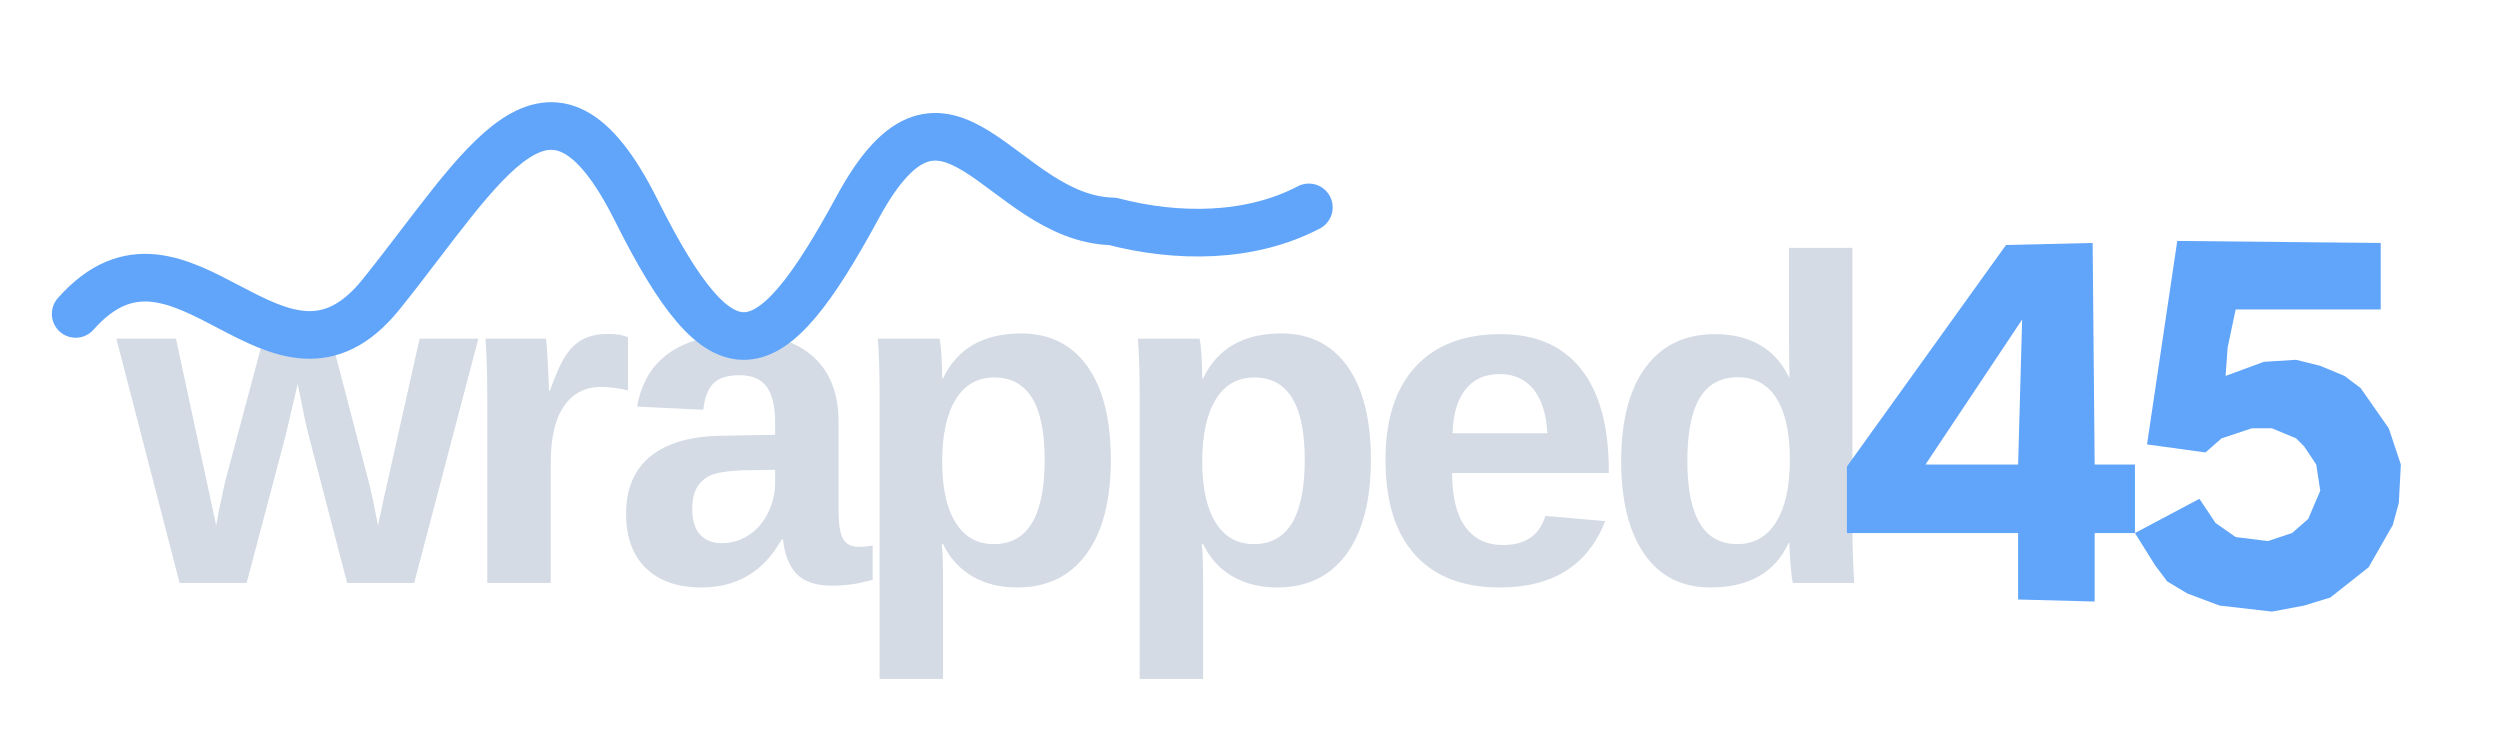
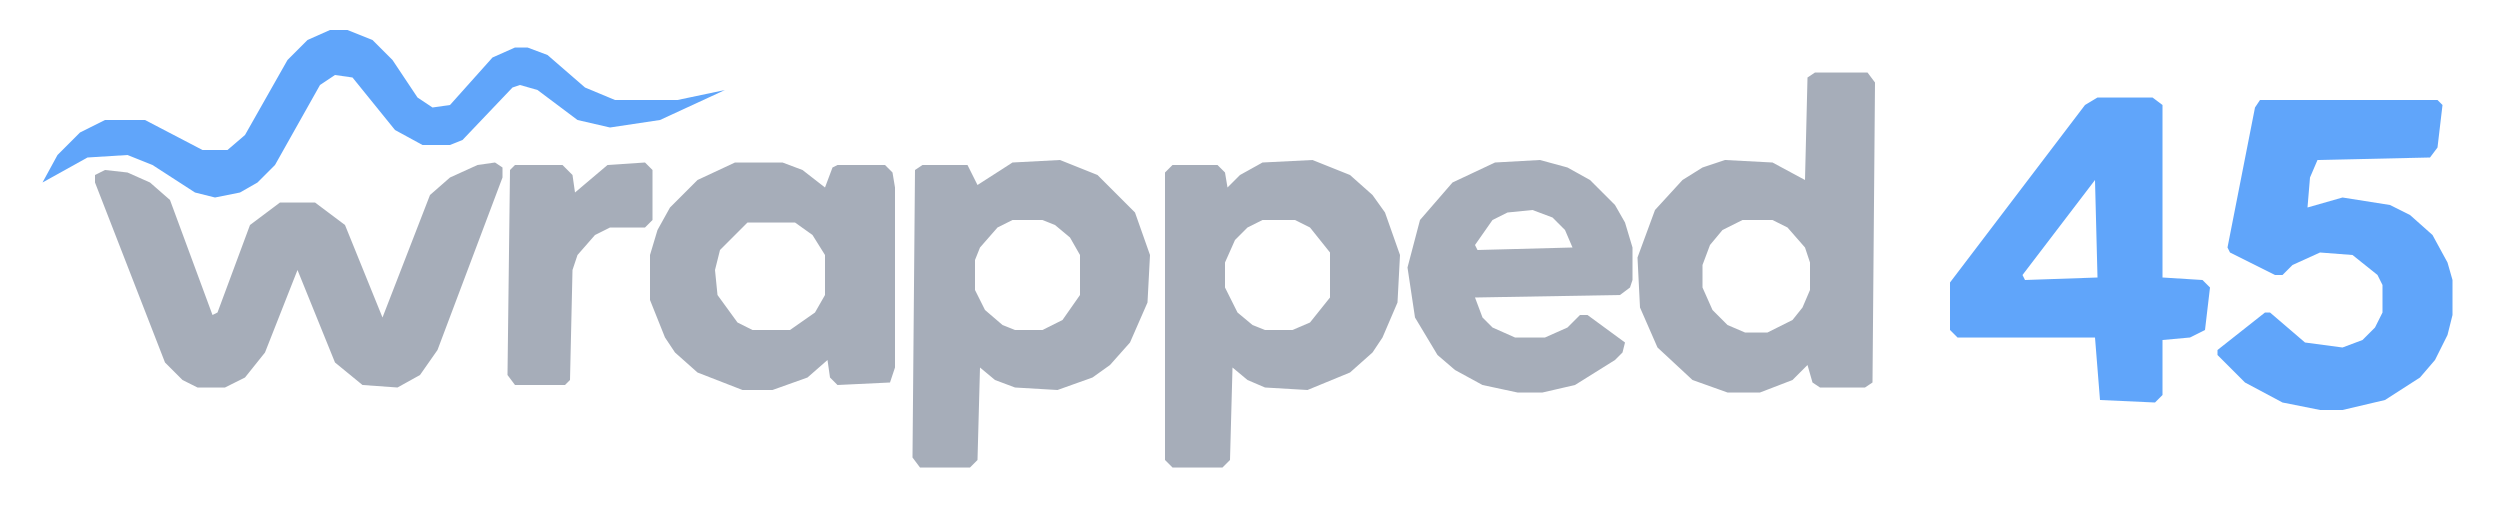
- <svg xmlns="http://www.w3.org/2000/svg" viewBox="0 0 892 260" role="img" aria-labelledby="title">
-   <text x="42" y="208" fill="#d4dbe5" font-family="Arial, Helvetica, sans-serif" font-weight="800" font-size="165" letter-spacing="-8">wrapped</text>
-   <path d="M27 112 C65 69 99 151 136 105 S196 13 227 75 S274 133 306 74 S357 78 397 79 C420 85 446 85 467 74" fill="none" stroke="#60a5fa" stroke-width="17" stroke-linecap="round" stroke-linejoin="round" />
-   <svg x="641" y="58" width="230" height="181" viewBox="740 82 320 212" aria-hidden="true">
-     <path fill="#60a5fa" fill-rule="evenodd" d="M852,140 850,212 804,212ZM1030,102 929,101 914,202 943,206 951,199 966,194 976,194 988,199 992,203 998,212 1000,225 994,239 986,246 974,250 958,248 948,241 940,229 908,246 908,212 888,212 887,102 844,103 765,213 765,246 850,246 850,279 888,280 888,246 908,246 918,262 924,270 934,276 950,282 976,285 992,282 1005,278 1024,263 1036,242 1039,231 1040,212 1034,194 1020,174 1012,168 1000,163 988,160 972,161 953,168 954,154 958,135 1030,135Z" />
-   </svg>
+ <svg xmlns="http://www.w3.org/2000/svg" viewBox="90 160 2000 420" role="img" aria-label="wrapped45">
+   <path fill="#60a5fa" fill-rule="evenodd" d="M1766 304 L1768 382 L1710 384 L1708 380ZM1898 240 L1894 246 L1872 358 L1874 362 L1910 380 L1916 380 L1924 372 L1946 362 L1972 364 L1992 380 L1996 388 L1996 410 L1990 422 L1980 432 L1964 438 L1934 434 L1906 410 L1902 410 L1864 440 L1864 444 L1886 466 L1916 482 L1946 488 L1964 488 L1998 480 L2026 462 L2038 448 L2048 428 L2052 412 L2052 384 L2048 370 L2036 348 L2018 332 L2002 324 L1964 318 L1936 326 L1938 302 L1944 288 L2034 286 L2040 278 L2044 244 L2040 240ZM1768 238 L1758 244 L1650 386 L1650 424 L1656 430 L1766 430 L1770 480 L1814 482 L1820 476 L1820 432 L1842 430 L1854 424 L1858 390 L1852 384 L1820 382 L1820 244 L1812 238ZM124 306 L160 286 L192 284 L212 292 L246 314 L262 318 L282 314 L296 306 L310 292 L346 228 L358 220 L372 222 L406 264 L428 276 L450 276 L460 272 L500 230 L506 228 L520 232 L552 256 L578 262 L618 256 L670 232 L632 240 L582 240 L558 230 L528 204 L512 198 L502 198 L484 206 L450 244 L436 246 L424 238 L404 208 L388 192 L368 184 L354 184 L336 192 L320 208 L286 268 L272 280 L252 280 L206 256 L174 256 L154 266 L136 284Z" />
+   <path fill="#a6adb9" fill-rule="evenodd" d="M1484 336 L1508 336 L1520 342 L1534 358 L1538 370 L1538 392 L1532 406 L1524 416 L1504 426 L1486 426 L1472 420 L1460 408 L1452 390 L1452 372 L1458 356 L1468 344ZM1100 336 L1126 336 L1138 342 L1154 362 L1154 398 L1138 418 L1124 424 L1102 424 L1092 420 L1080 410 L1070 390 L1070 370 L1078 352 L1088 342ZM900 336 L924 336 L934 340 L946 350 L954 364 L954 396 L940 416 L924 424 L902 424 L892 420 L878 408 L870 392 L870 368 L874 358 L888 342ZM688 338 L726 338 L740 348 L750 364 L750 396 L742 410 L722 424 L692 424 L680 418 L664 396 L662 376 L666 360ZM1270 356 L1284 336 L1296 330 L1316 328 L1332 334 L1342 344 L1348 358 L1272 360ZM606 290 L576 292 L550 314 L548 300 L540 292 L502 292 L498 296 L496 460 L502 468 L542 468 L546 464 L548 376 L552 364 L566 348 L578 342 L606 342 L612 336 L612 296ZM492 294 L486 290 L472 292 L450 302 L434 316 L396 414 L366 340 L342 322 L314 322 L290 340 L264 410 L260 412 L226 320 L210 306 L192 298 L174 296 L166 300 L166 306 L222 450 L236 464 L248 470 L270 470 L286 462 L302 442 L328 376 L358 450 L380 468 L408 470 L426 460 L440 440 L492 302ZM1286 290 L1252 306 L1226 336 L1216 374 L1222 414 L1240 444 L1254 456 L1276 468 L1304 474 L1324 474 L1350 468 L1382 448 L1388 442 L1390 434 L1360 412 L1354 412 L1344 422 L1326 430 L1302 430 L1284 422 L1276 414 L1270 398 L1386 396 L1394 390 L1396 384 L1396 358 L1390 338 L1382 324 L1362 304 L1344 294 L1322 288ZM1170 300 L1140 288 L1100 290 L1082 300 L1072 310 L1070 298 L1064 292 L1028 292 L1022 298 L1022 528 L1028 534 L1068 534 L1074 528 L1076 454 L1088 464 L1102 470 L1136 472 L1170 458 L1188 442 L1196 430 L1208 402 L1210 364 L1198 330 L1188 316ZM968 300 L938 288 L900 290 L872 308 L864 292 L828 292 L822 296 L820 526 L826 534 L866 534 L872 528 L874 454 L886 464 L902 470 L936 472 L964 462 L978 452 L994 434 L1008 402 L1010 364 L998 330ZM626 326 L616 344 L610 364 L610 400 L622 430 L630 442 L648 458 L684 472 L708 472 L736 462 L752 448 L754 462 L760 468 L802 466 L806 454 L806 310 L804 298 L798 292 L760 292 L756 294 L750 310 L732 296 L716 290 L678 290 L648 304ZM1584 218 L1542 218 L1536 222 L1534 304 L1508 290 L1470 288 L1452 294 L1436 304 L1414 328 L1400 366 L1402 406 L1416 438 L1444 464 L1472 474 L1498 474 L1524 464 L1536 452 L1540 466 L1546 470 L1582 470 L1588 466 L1590 226Z" />
</svg>
